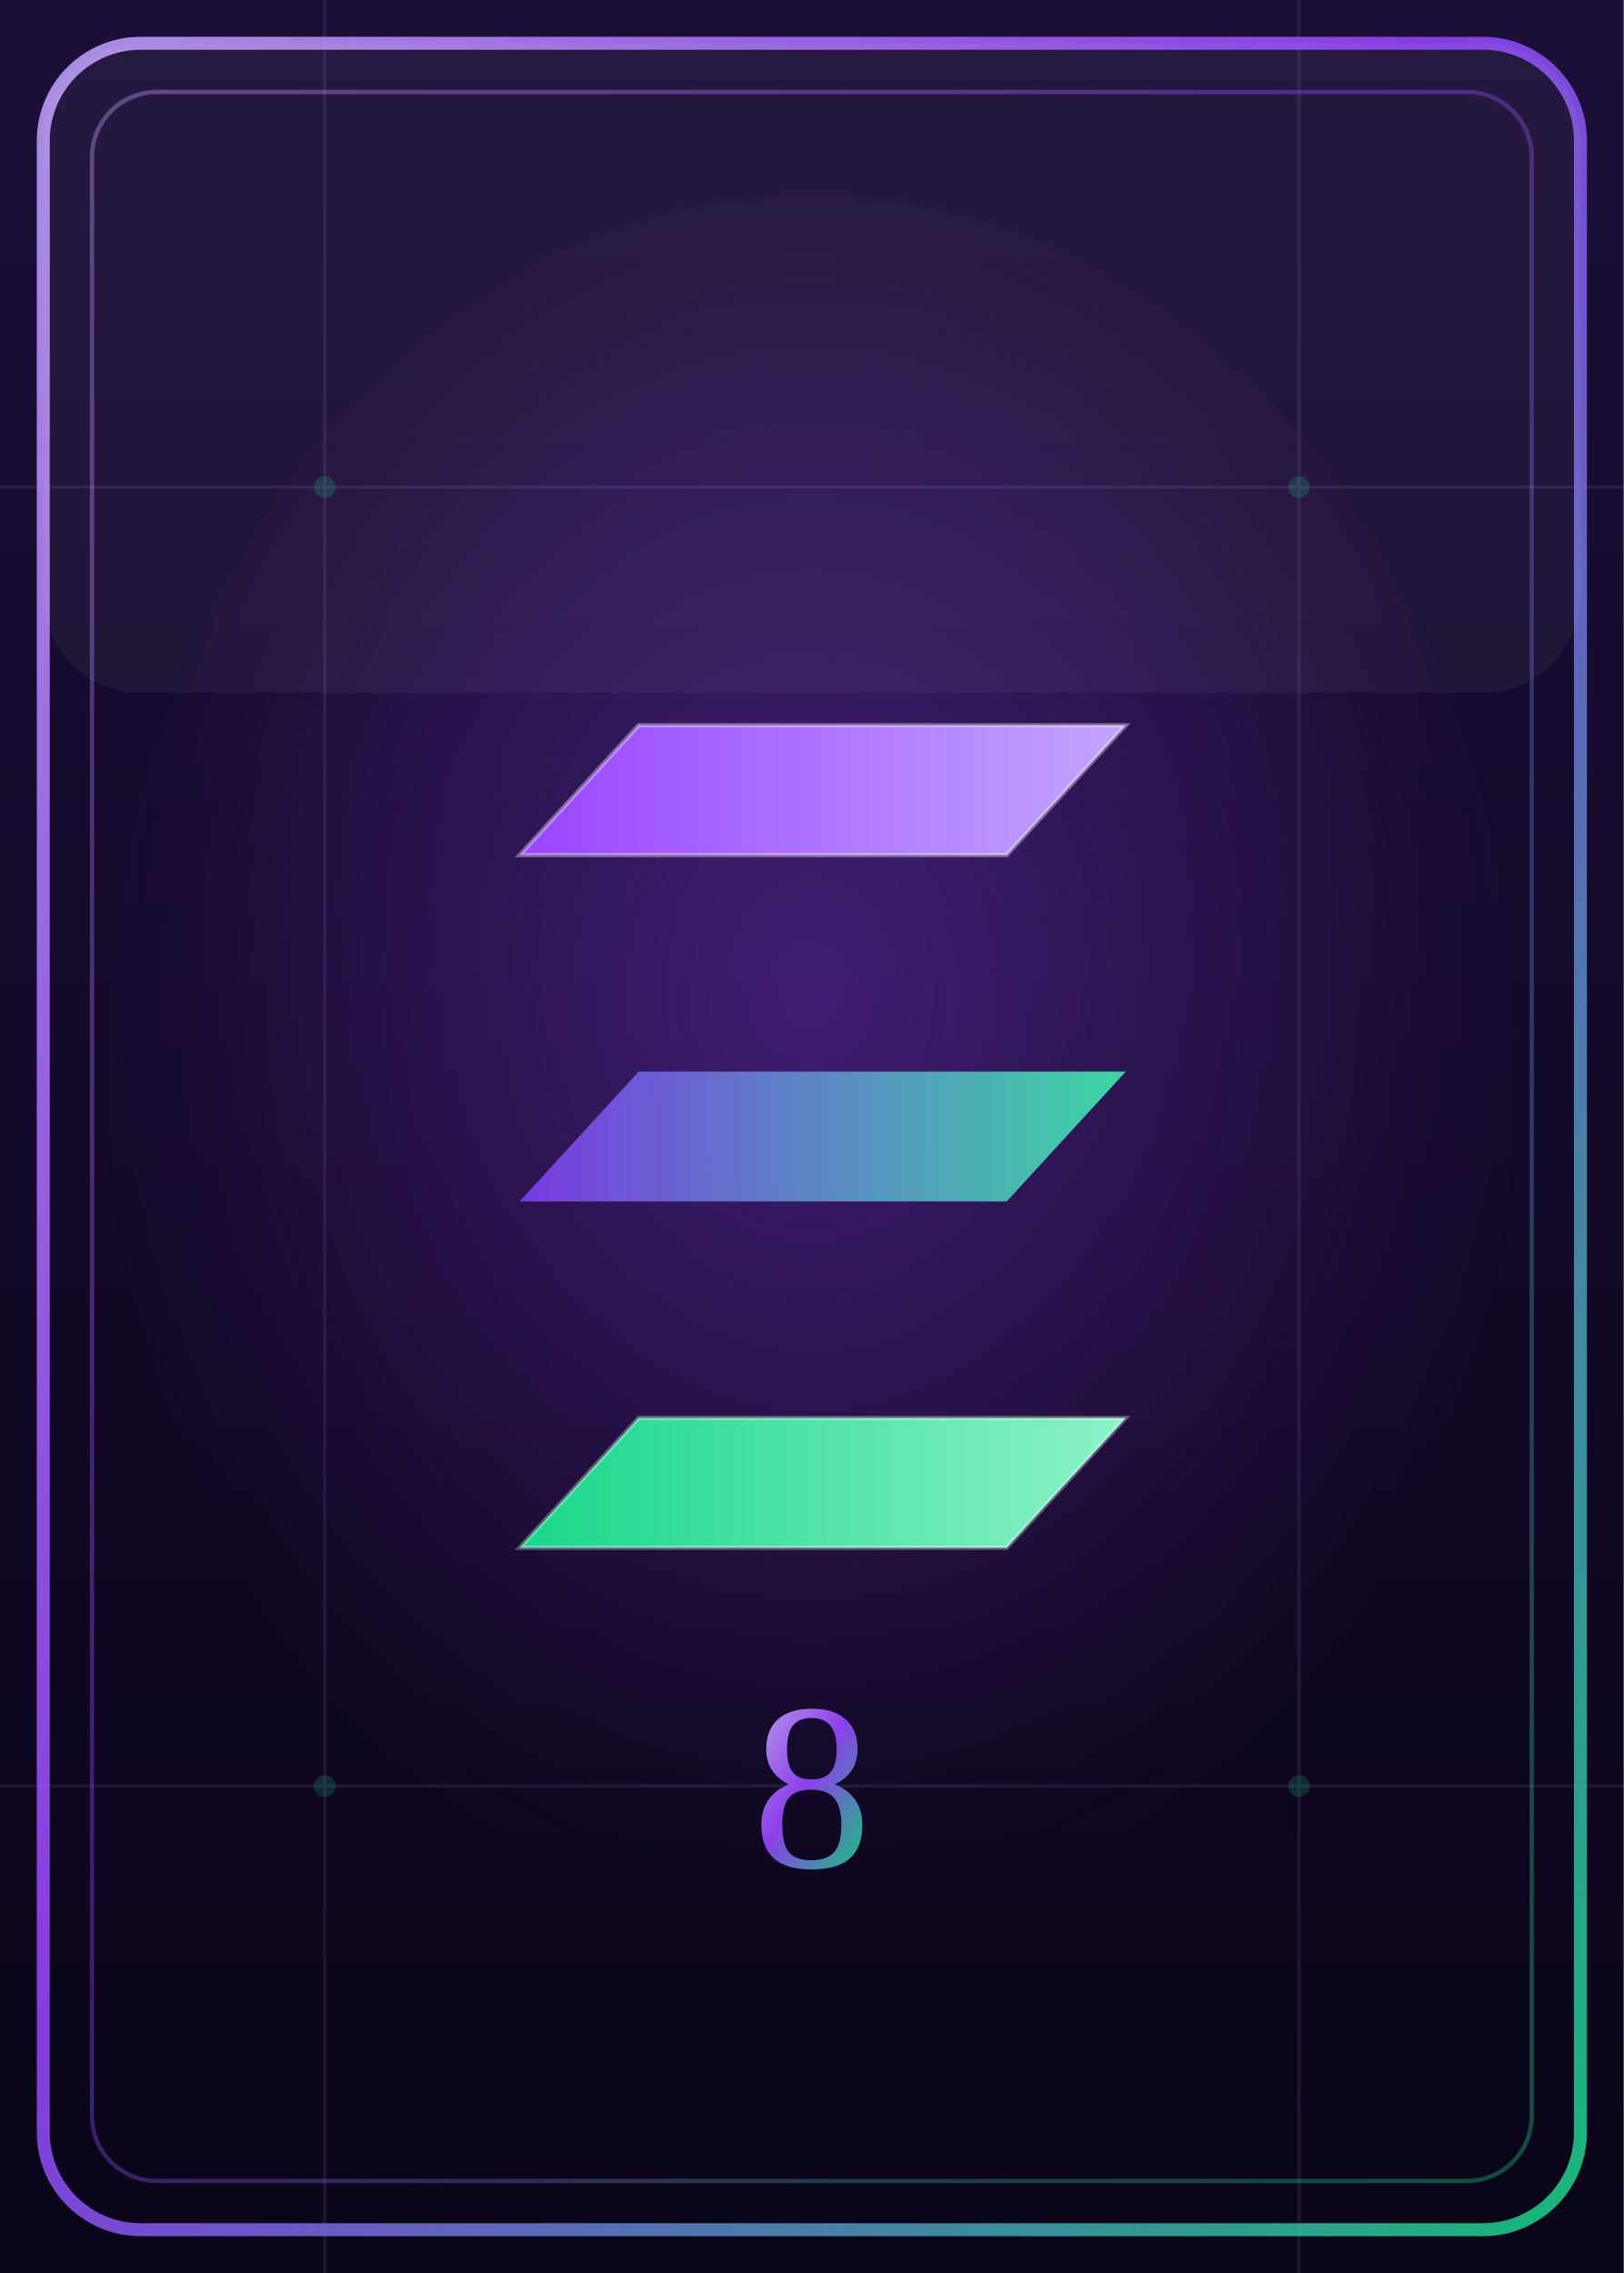
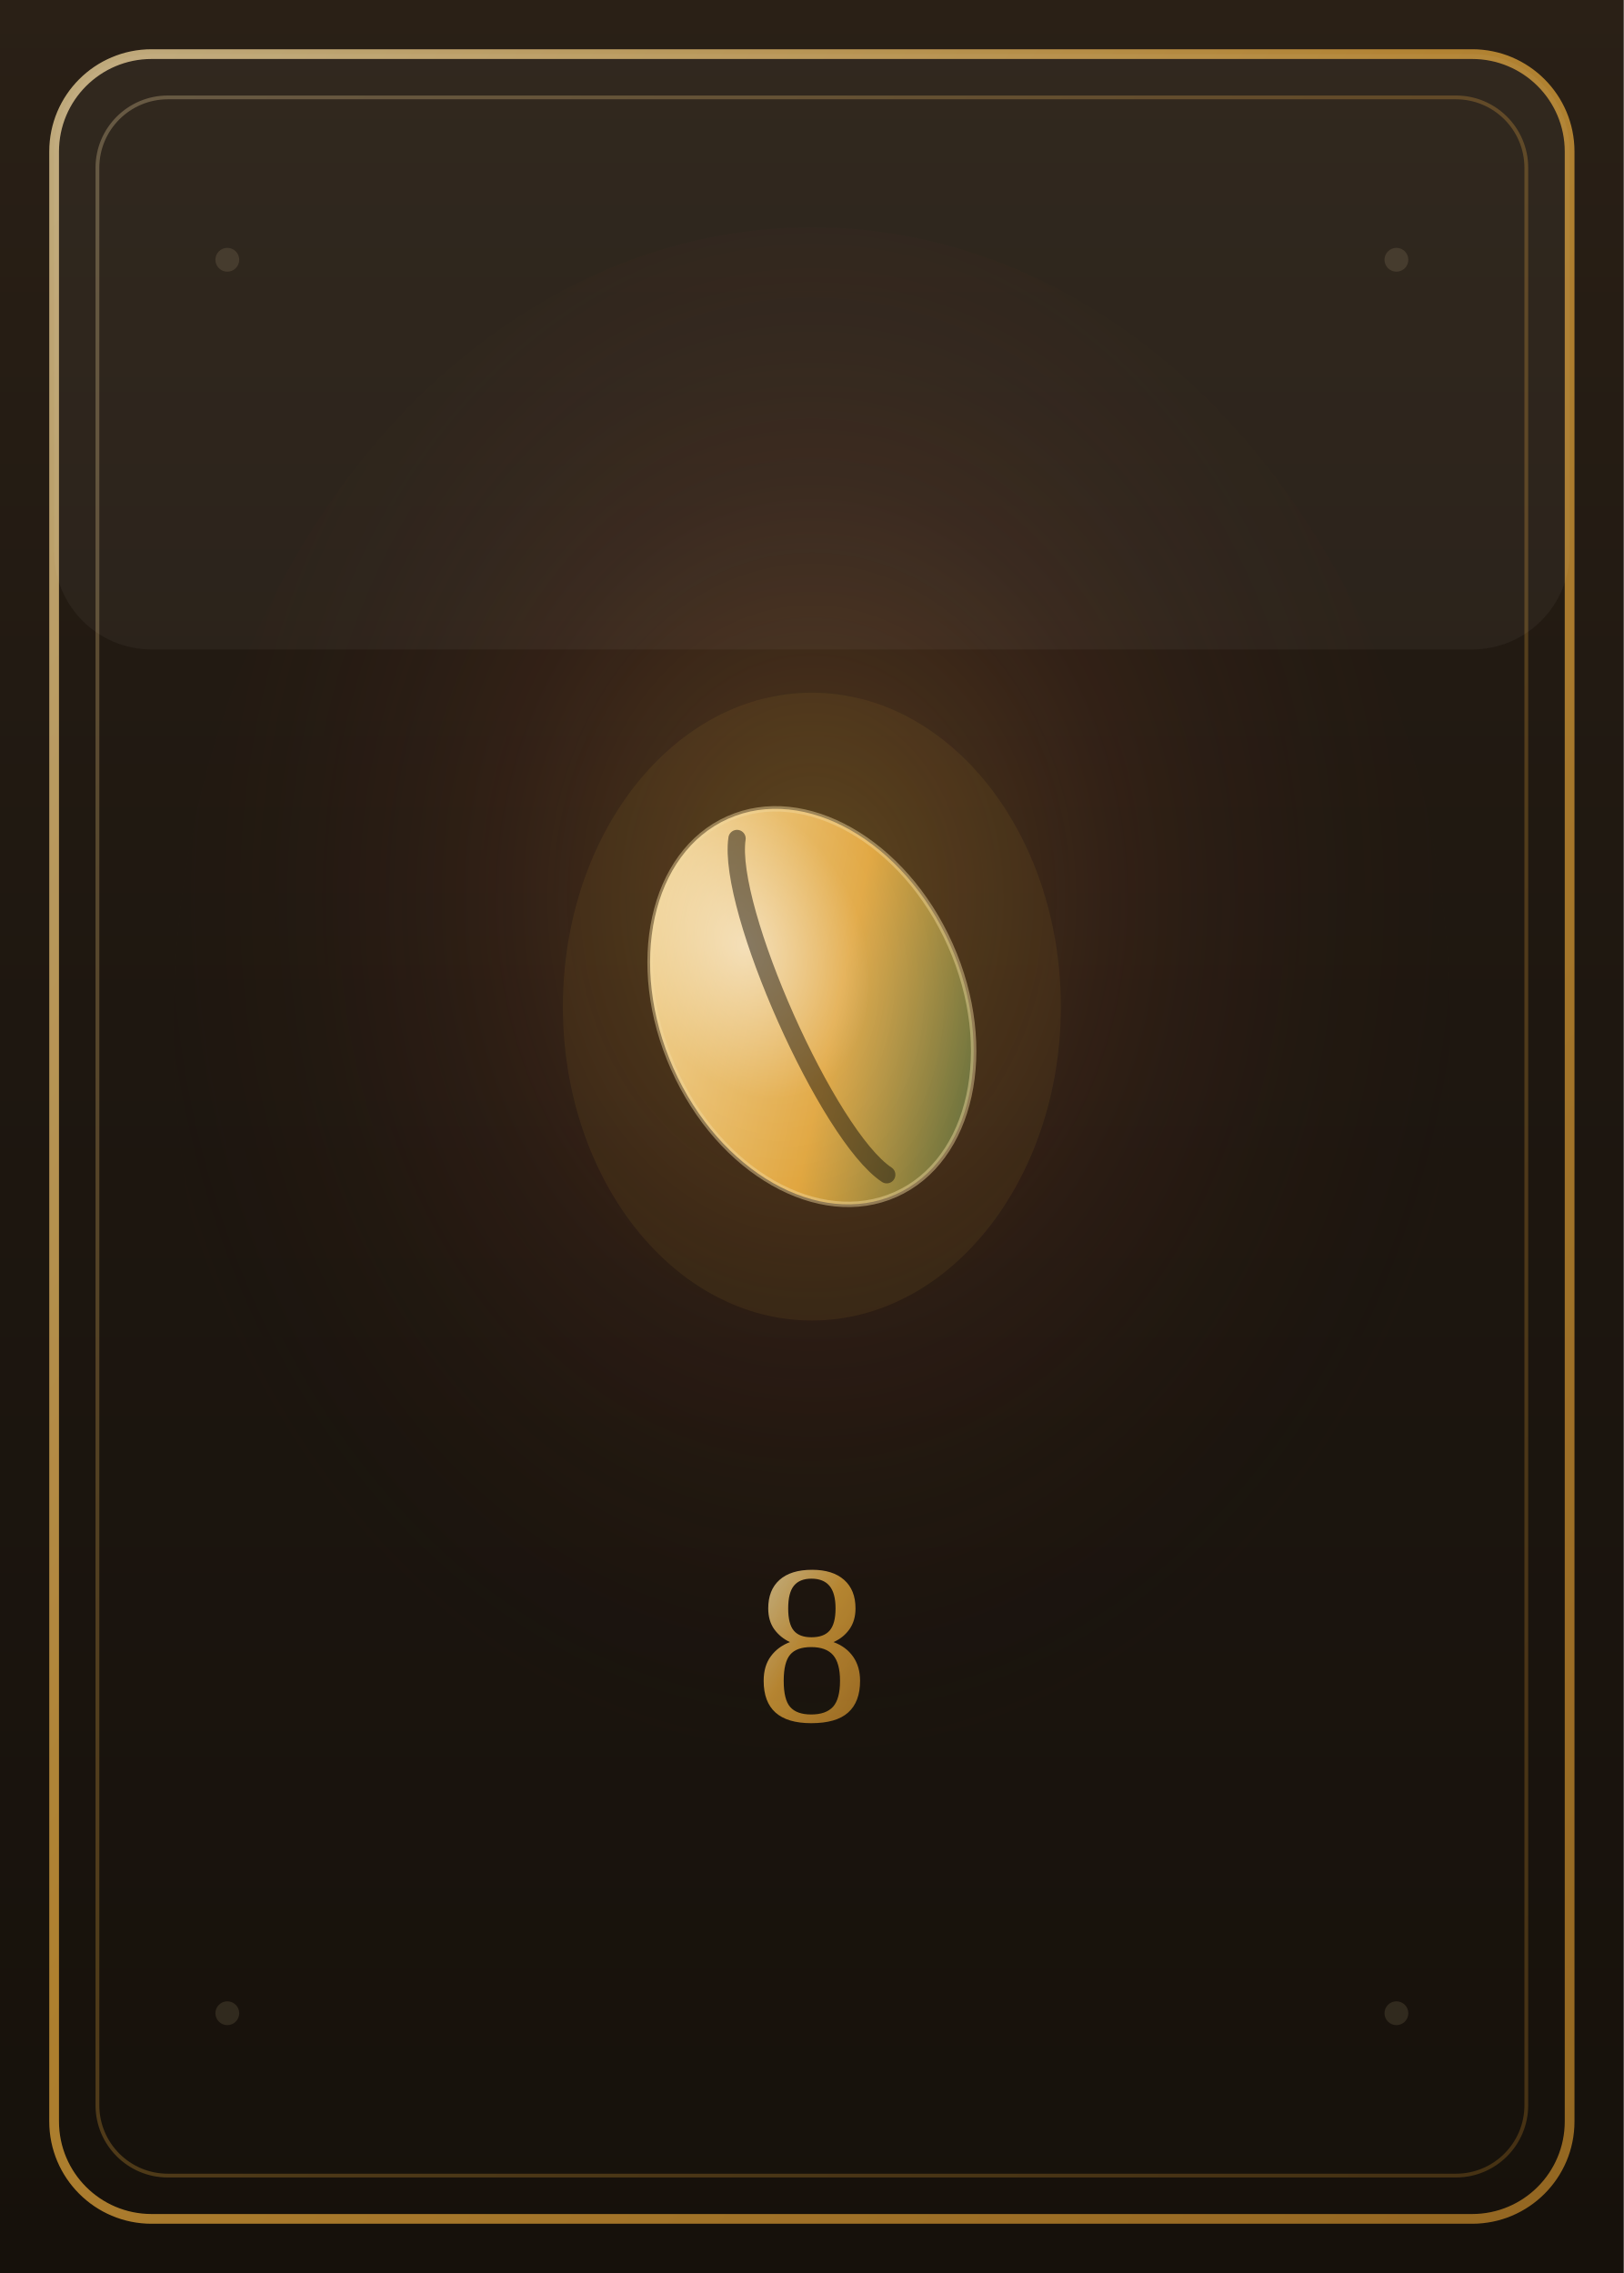
<svg xmlns="http://www.w3.org/2000/svg" viewBox="0 0 300 420">
  <defs>
-     <linearGradient id="neon" x1="0%" y1="0%" x2="100%" y2="100%">
-       <stop offset="0%" stop-color="#c4a5ff" />
-       <stop offset="45%" stop-color="#9945ff" />
-       <stop offset="100%" stop-color="#19d68a" />
+     <linearGradient id="backBase" x1="0%" y1="0%" x2="0%" y2="100%">
+       <stop offset="0%" stop-color="#2a2016" />
+       <stop offset="45%" stop-color="#1e1710" />
+       <stop offset="100%" stop-color="#16110b" />
    </linearGradient>
-     <linearGradient id="bar1" x1="0%" y1="0%" x2="100%" y2="0%">
-       <stop offset="0%" stop-color="#9945ff" />
-       <stop offset="100%" stop-color="#c4a5ff" />
-     </linearGradient>
-     <linearGradient id="bar2" x1="0%" y1="0%" x2="100%" y2="0%">
-       <stop offset="0%" stop-color="#7d3ce8" />
-       <stop offset="100%" stop-color="#3ee0a8" />
-     </linearGradient>
-     <linearGradient id="bar3" x1="0%" y1="0%" x2="100%" y2="0%">
-       <stop offset="0%" stop-color="#19d68a" />
-       <stop offset="100%" stop-color="#8ef2c9" />
-     </linearGradient>
-     <radialGradient id="backGlow" cx="50%" cy="46%" r="60%">
-       <stop offset="0%" stop-color="#9945ff" stop-opacity="0.34" />
-       <stop offset="60%" stop-color="#9945ff" stop-opacity="0.10" />
+     <radialGradient id="dawnGlow" cx="50%" cy="42%" r="58%">
+       <stop offset="0%" stop-color="#e0a43b" stop-opacity="0.28" />
+       <stop offset="45%" stop-color="#bb5c3c" stop-opacity="0.10" />
      <stop offset="100%" stop-color="transparent" />
    </radialGradient>
-     <linearGradient id="backBase" x1="0%" y1="0%" x2="0%" y2="100%">
-       <stop offset="0%" stop-color="#1b0f38" />
-       <stop offset="55%" stop-color="#120827" />
-       <stop offset="100%" stop-color="#0a0518" />
+     <linearGradient id="goldFrame" x1="0%" y1="0%" x2="100%" y2="100%">
+       <stop offset="0%" stop-color="#f2d9a0" />
+       <stop offset="45%" stop-color="#e0a43b" />
+       <stop offset="100%" stop-color="#bd8329" />
    </linearGradient>
+     <linearGradient id="crestFace" x1="0%" y1="0%" x2="1" y2="1">
+       <stop offset="0%" stop-color="#f2d9a0" />
+       <stop offset="55%" stop-color="#e0a43b" />
+       <stop offset="100%" stop-color="#3a5e42" />
+     </linearGradient>
+     <radialGradient id="crestSheen" cx="38%" cy="30%" r="70%">
+       <stop offset="0%" stop-color="#ffffff" stop-opacity="0.55" />
+       <stop offset="55%" stop-color="#ffffff" stop-opacity="0.08" />
+       <stop offset="100%" stop-color="#ffffff" stop-opacity="0" />
+     </radialGradient>
  </defs>
-   <rect x="0" y="0" width="300" height="420" fill="url(#backBase)" />
-   <ellipse cx="150" cy="196" rx="130" ry="160" fill="url(#backGlow)" />
-   <g stroke="#c4a5ff" stroke-width="0.6" opacity="0.10">
-     <path d="M 0 90 L 300 90 M 0 330 L 300 330 M 60 0 L 60 420 M 240 0 L 240 420" />
+   <rect width="300" height="420" fill="url(#backBase)" />
+   <ellipse cx="150" cy="190" rx="118" ry="148" fill="url(#dawnGlow)" />
+   <rect x="10" y="10" width="280" height="400" rx="18" fill="none" stroke="url(#goldFrame)" stroke-width="1.8" opacity="0.75" />
+   <rect x="18" y="18" width="264" height="384" rx="13" fill="none" stroke="url(#goldFrame)" stroke-width="0.7" opacity="0.28" />
+   <g fill="#f2d9a0" opacity="0.12">
+     <circle cx="42" cy="48" r="2.2" />
+     <circle cx="258" cy="48" r="2.2" />
+     <circle cx="42" cy="372" r="2.2" />
+     <circle cx="258" cy="372" r="2.2" />
  </g>
-   <g fill="#19d68a" opacity="0.18">
-     <circle cx="60" cy="90" r="2" />
-     <circle cx="240" cy="90" r="2" />
-     <circle cx="60" cy="330" r="2" />
-     <circle cx="240" cy="330" r="2" />
+   <g transform="translate(150 186)">
+     <ellipse cx="0" cy="0" rx="46" ry="58" fill="rgba(224,164,59,0.08)" />
+     <g transform="rotate(-24)">
+       <ellipse cx="0" cy="0" rx="28" ry="38" fill="url(#crestFace)" />
+       <ellipse cx="0" cy="0" rx="28" ry="38" fill="url(#crestSheen)" />
+       <path d="M0 -34c-7 11-7 57 0 68" stroke="#1b140c" stroke-opacity="0.5" stroke-width="3.2" stroke-linecap="round" fill="none" />
+       <ellipse cx="0" cy="0" rx="28" ry="38" stroke="#f2d9a0" stroke-opacity="0.45" stroke-width="1" fill="none" />
+     </g>
  </g>
-   <rect x="8" y="8" width="284" height="404" rx="18" fill="none" stroke="url(#neon)" stroke-width="2.4" opacity="0.85" />
-   <rect x="17" y="17" width="266" height="386" rx="12" fill="none" stroke="url(#neon)" stroke-width="0.8" opacity="0.35" />
-   <g>
-     <path d="M 96 158 L 186 158 L 208 134 L 118 134 Z" fill="url(#bar1)" />
-     <path d="M 96 222 L 186 222 L 208 198 L 118 198 Z" fill="url(#bar2)" opacity="0.95" />
-     <path d="M 118 262 L 208 262 L 186 286 L 96 286 Z" fill="url(#bar3)" />
-     <path d="M 96 158 L 186 158 L 208 134 L 118 134 Z" fill="none" stroke="#ffffff" stroke-opacity="0.35" stroke-width="0.8" />
-     <path d="M 118 262 L 208 262 L 186 286 L 96 286 Z" fill="none" stroke="#ffffff" stroke-opacity="0.3" stroke-width="0.8" />
-   </g>
-   <text x="150" y="345" text-anchor="middle" font-family="Georgia, 'Times New Roman', serif" font-size="44" fill="url(#neon)" opacity="0.9">8</text>
-   <rect x="8" y="8" width="284" height="120" rx="18" fill="white" opacity="0.045" />
+   <text x="150" y="318" text-anchor="middle" font-family="Georgia, 'Times New Roman', serif" font-size="42" fill="url(#goldFrame)" opacity="0.78">8</text>
+   <rect x="10" y="10" width="280" height="110" rx="18" fill="white" opacity="0.04" />
</svg>
